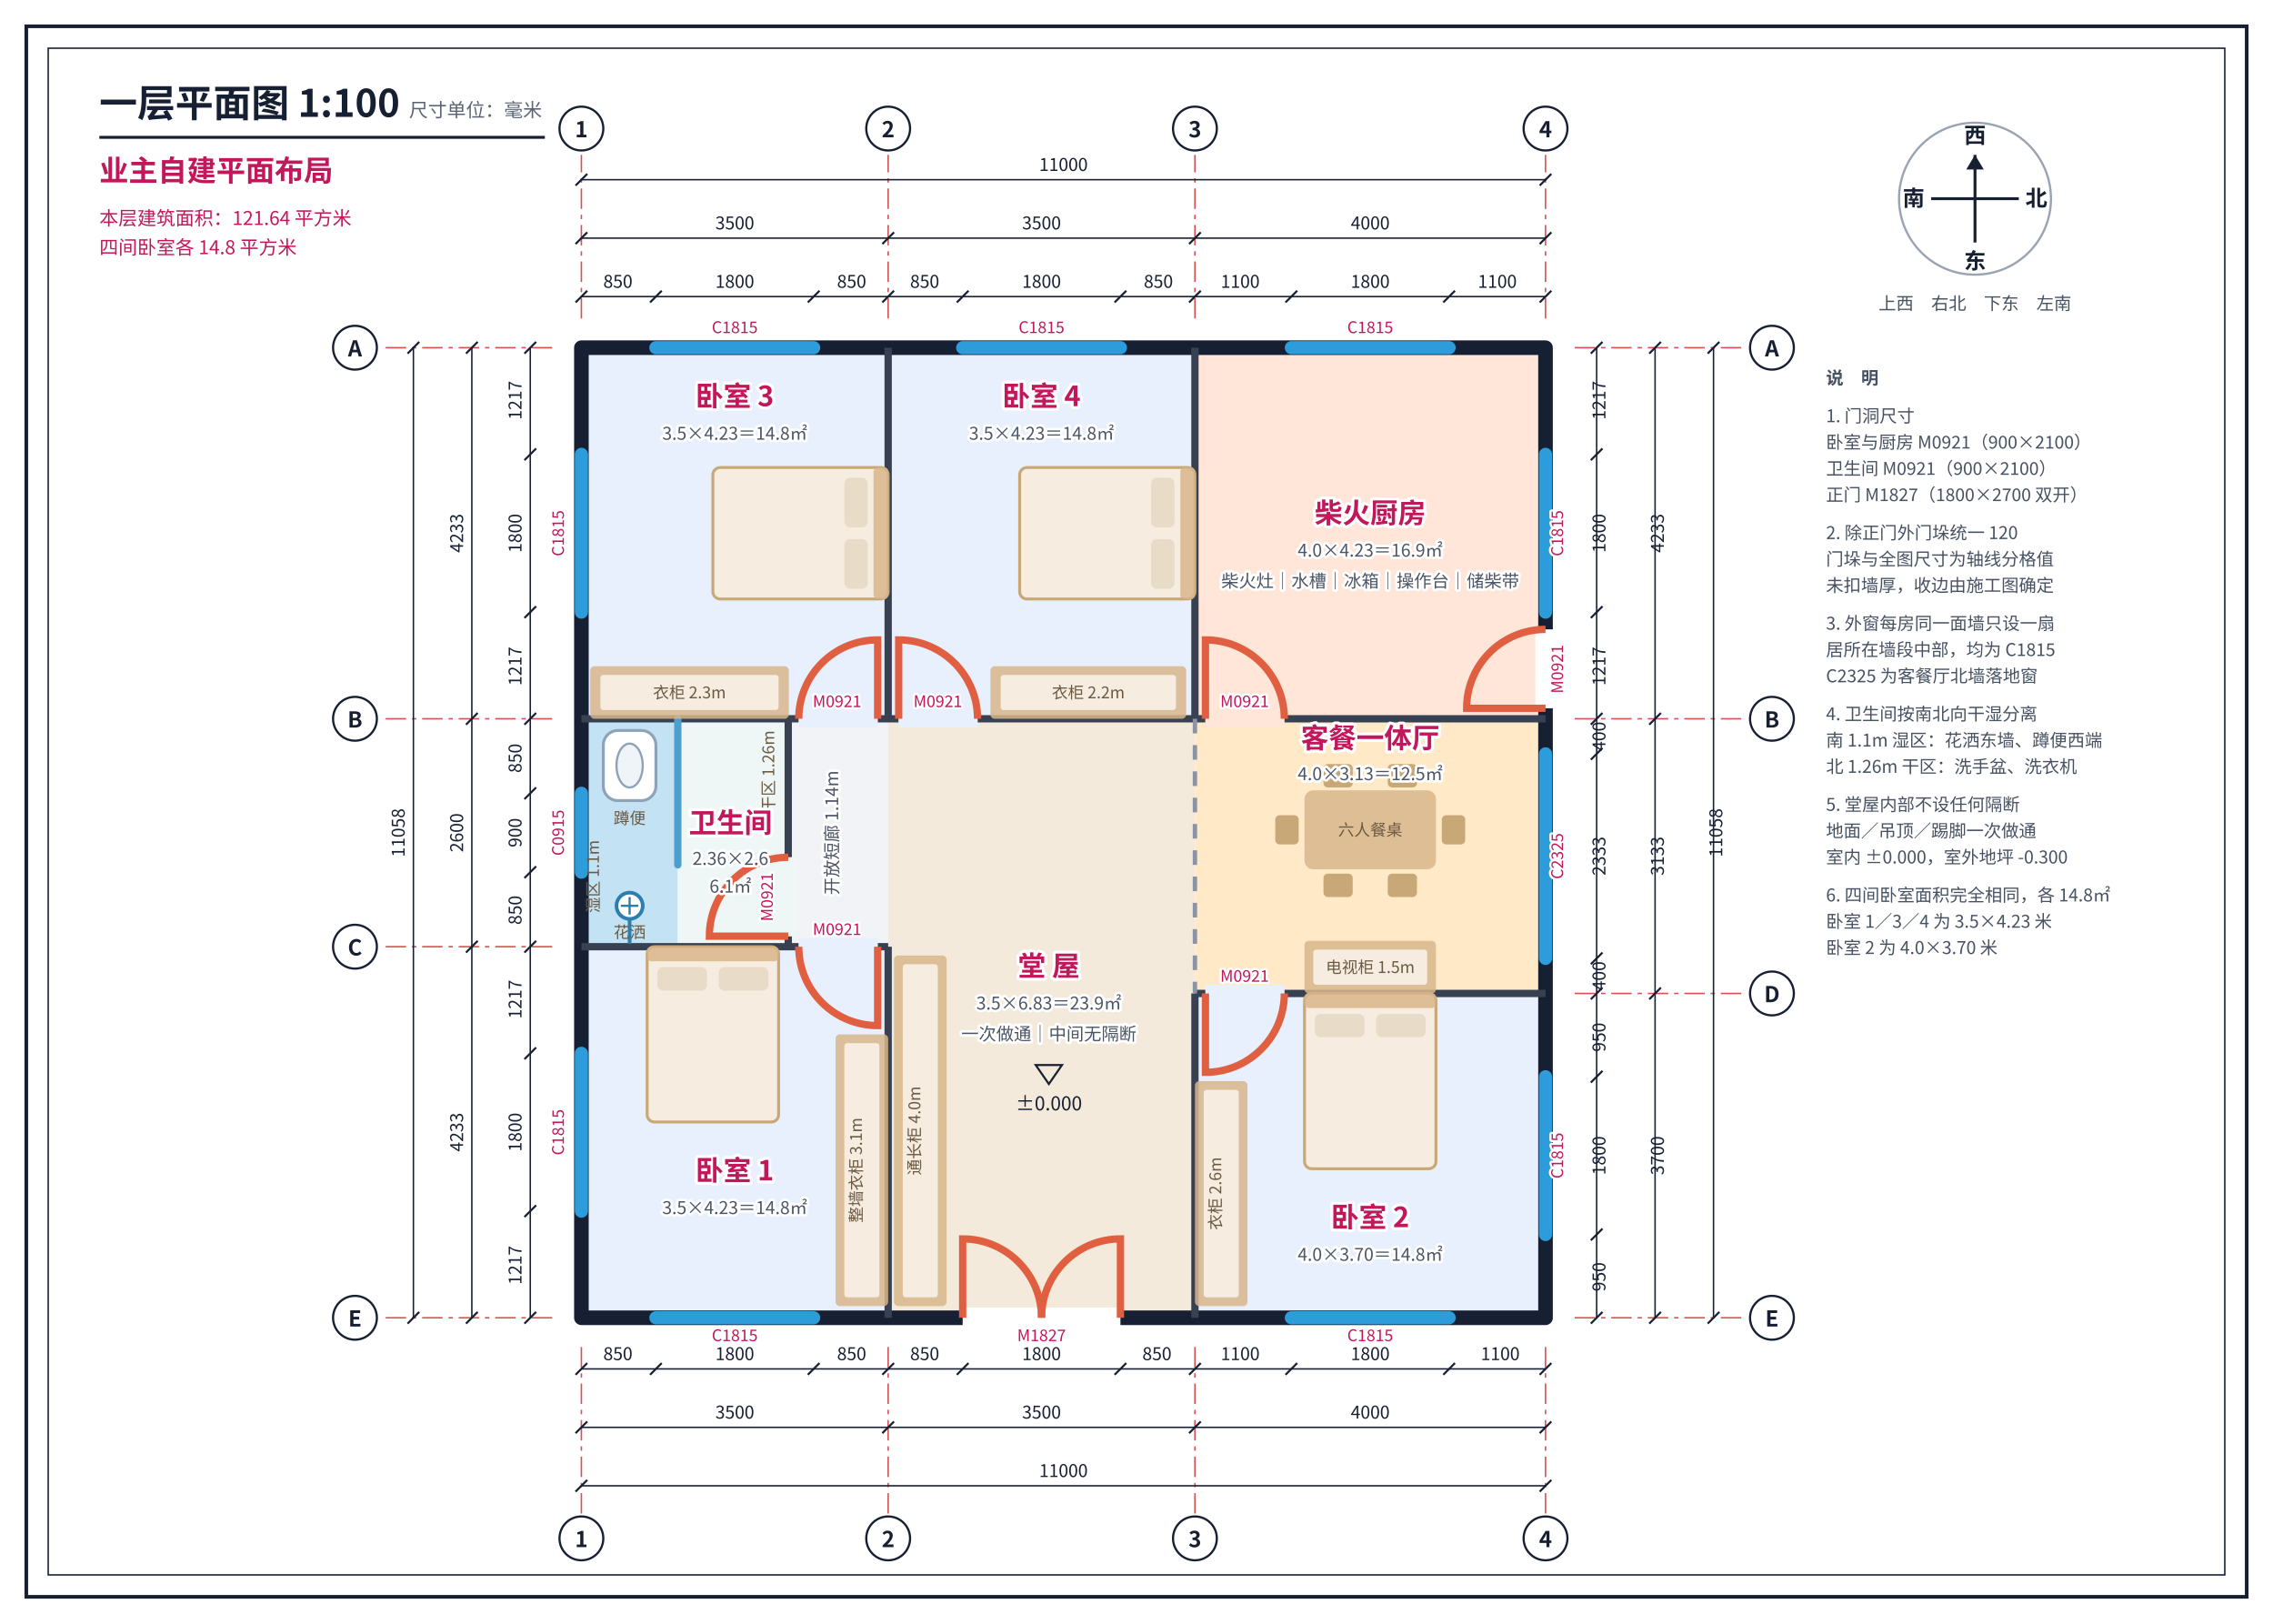
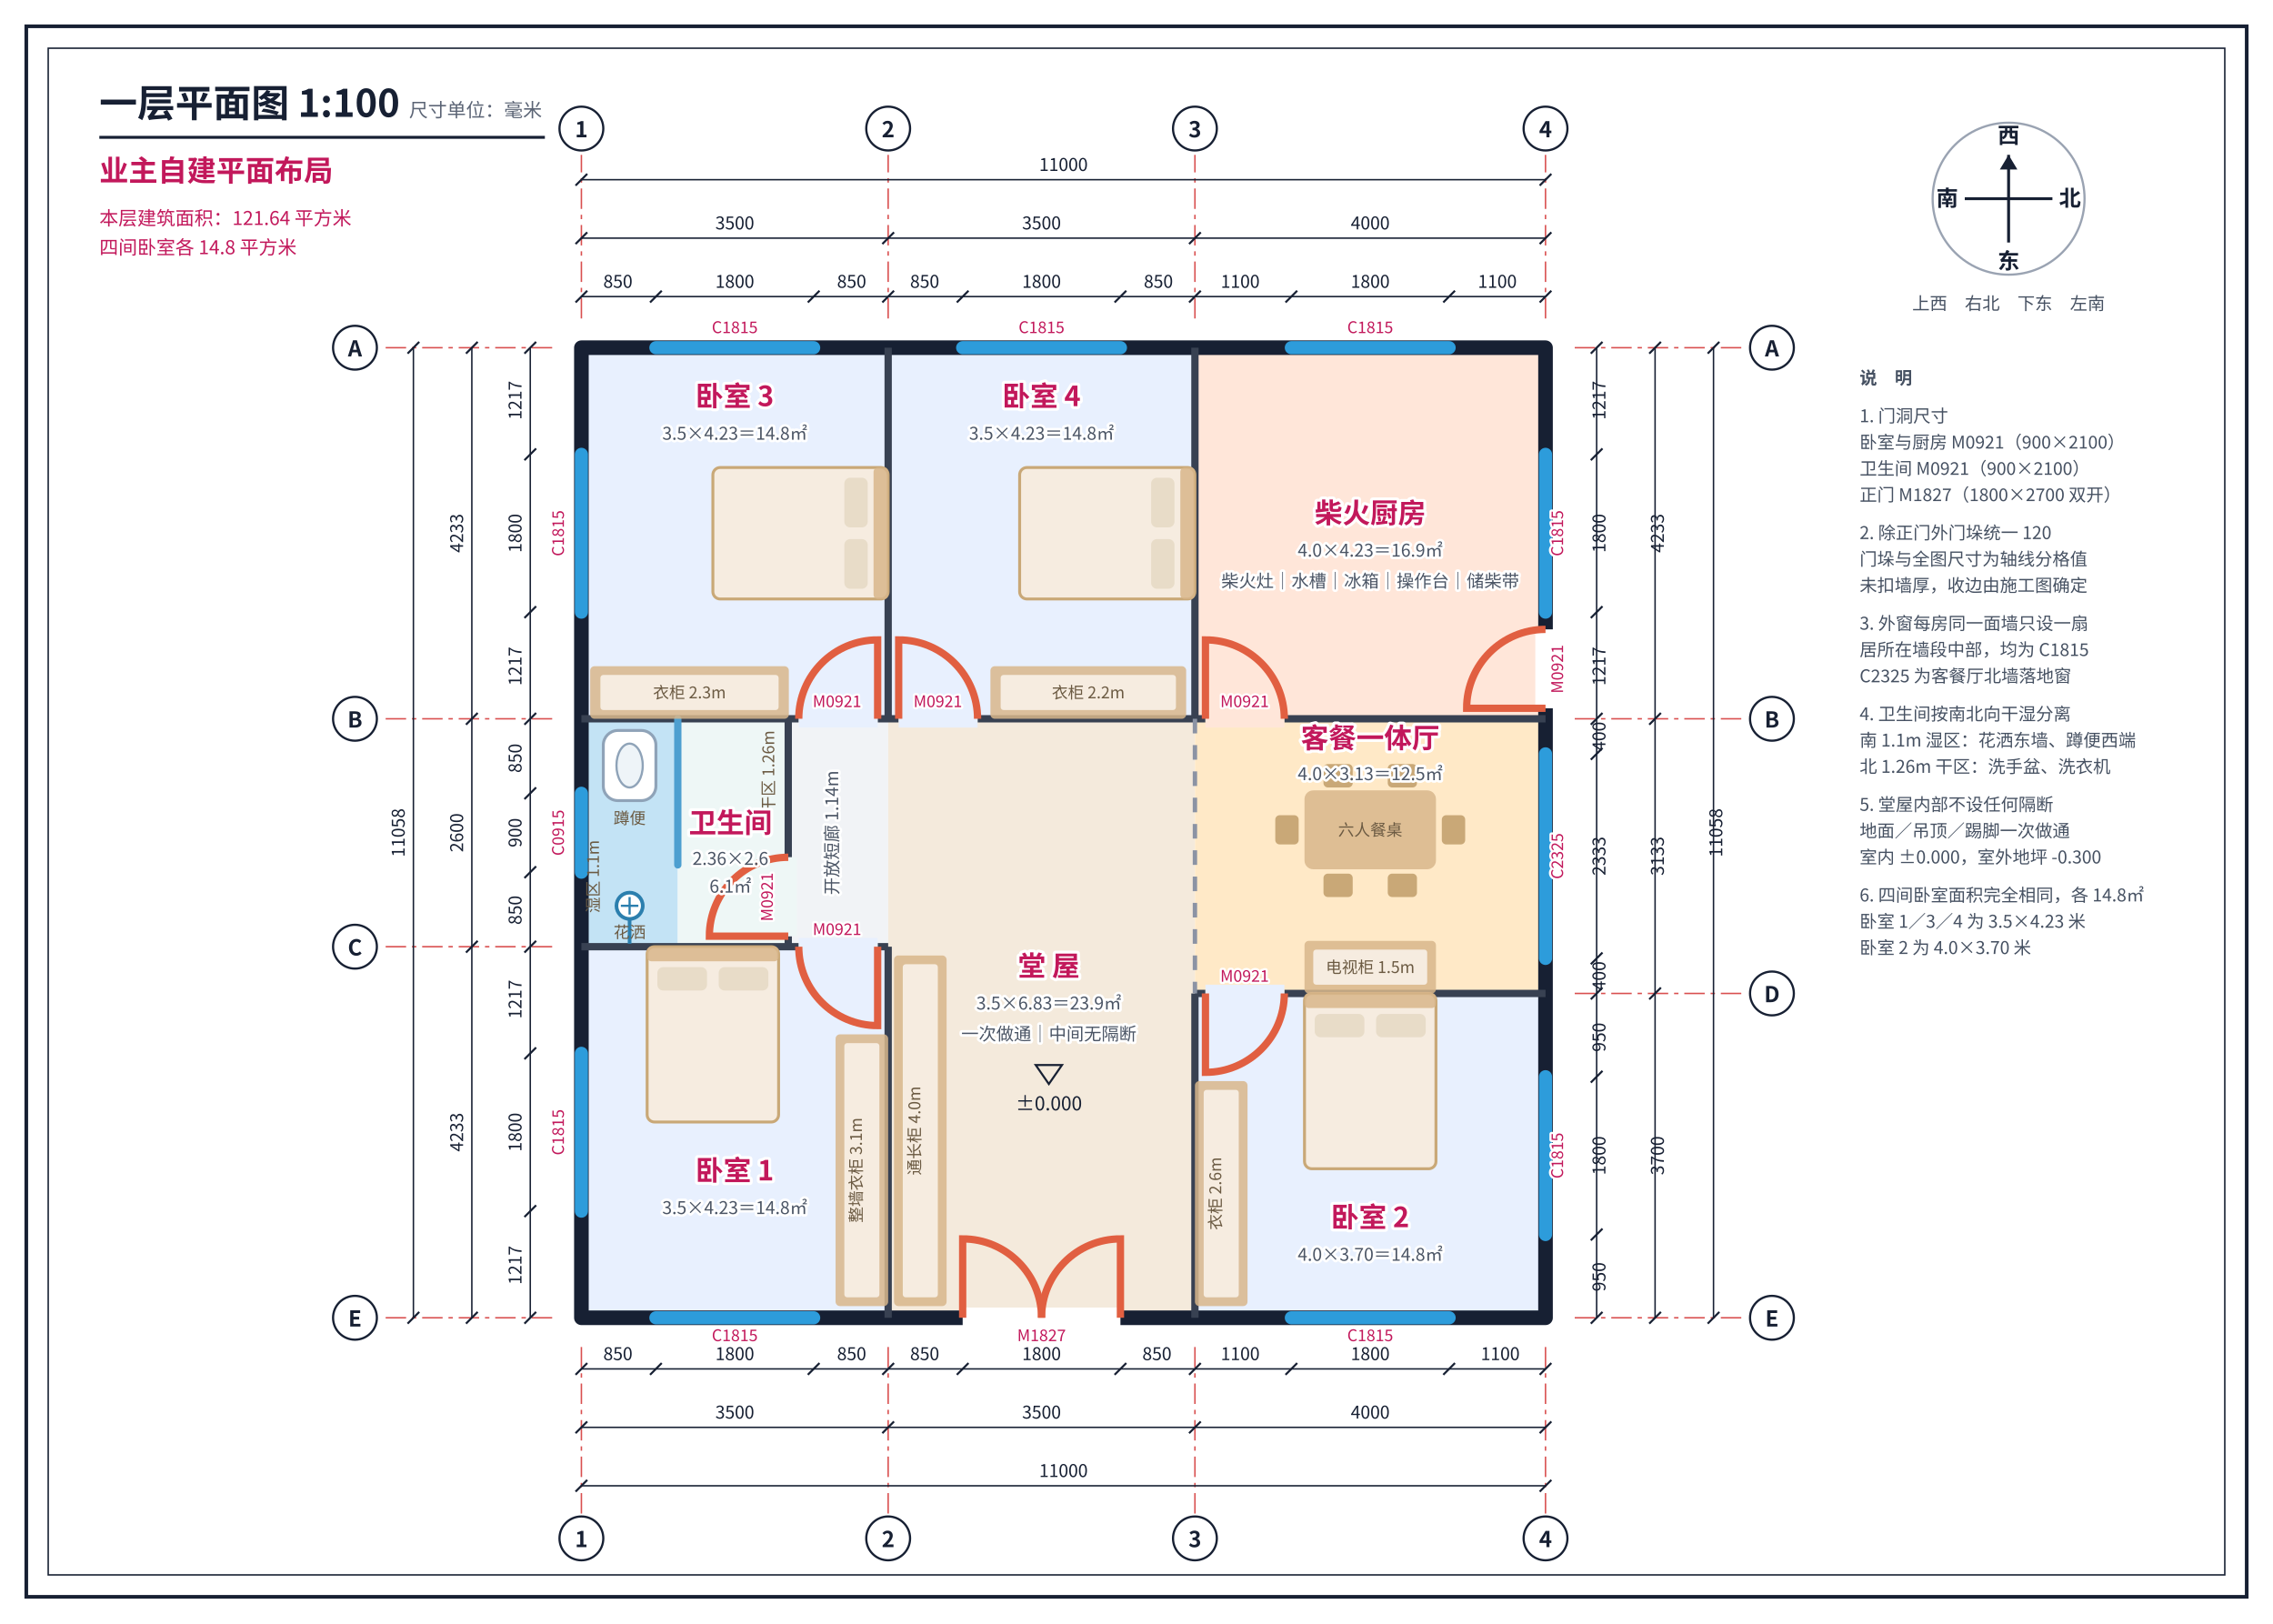
<svg xmlns="http://www.w3.org/2000/svg" viewBox="22 22 1556 1111" preserveAspectRatio="xMidYMid meet">
  <defs>
    <style>
      text { font-family: "Microsoft YaHei", "Noto Sans CJK SC", sans-serif; fill: #172033; }
      .frame { fill: none; stroke: #172033; stroke-width: 2.5; }
      .frame-in { fill: none; stroke: #172033; stroke-width: 1; }
      .sheet-title { font-size: 20px; font-weight: 700; fill: #c2185b; }
      .sheet-sub { font-size: 13px; fill: #5b6475; }
      .plan-name { font-size: 26px; font-weight: 700; }
      .area-note { font-size: 13px; fill: #c2185b; }
      .wall { stroke: #172033; stroke-width: 10; fill: none; stroke-linejoin: round; }
      .partition { stroke: #384152; stroke-width: 5; fill: none; }
      .soft { stroke: #8b93a4; stroke-width: 3; stroke-dasharray: 10 8; fill: none; }
      .glass { stroke: #4d9fd0; stroke-width: 5; stroke-linecap: round; fill: none; }
      .furni { fill: #d8b68b; opacity: 0.85; }
      .window { stroke: #2d9cdb; stroke-width: 9; stroke-linecap: round; }
      .door { stroke: #e15f41; stroke-width: 5; fill: none; }
      .axis-line { stroke: #d94f4f; stroke-width: 1; stroke-dasharray: 14 4 3 4; fill: none; }
      .axis-circle { fill: #ffffff; stroke: #172033; stroke-width: 1.5; }
      .axis-num { font-size: 15px; font-weight: 700; text-anchor: middle; }
      .dim-line { stroke: #172033; stroke-width: 1; fill: none; }
      .dim-tick { stroke: #172033; stroke-width: 1.4; fill: none; }
      .dim-num { font-size: 12px; text-anchor: middle; fill: #172033; }
      .tag { font-size: 11px; fill: #c2185b; text-anchor: middle;
        paint-order: stroke; stroke: #ffffff; stroke-width: 3px; stroke-linejoin: round; }
      .room-name { font-size: 19px; font-weight: 700; text-anchor: middle; fill: #c2185b;
        paint-order: stroke; stroke: #ffffff; stroke-width: 4px; stroke-linejoin: round; }
      .room-sub { font-size: 12px; text-anchor: middle; fill: #4b5565;
        paint-order: stroke; stroke: #ffffff; stroke-width: 3.5px; stroke-linejoin: round; }
      .furni-label { font-size: 11px; fill: #6b5a42; text-anchor: middle; }
      .lvl { font-size: 13px; text-anchor: middle; }
      .note { font-size: 12px; fill: #465162; }
    </style>
  </defs>
  <rect x="0" y="0" width="1600" height="1160" fill="#ffffff" />
  <rect x="40" y="40" width="1520" height="1075" class="frame" />
  <rect x="55" y="55" width="1490" height="1045" class="frame-in" />
  <path d="M420 240 V128 M630 240 V128 M840 240 V128 M1080 240 V128" class="axis-line" />
  <path d="M420 944 V1058 M630 944 V1058 M840 944 V1058 M1080 944 V1058" class="axis-line" />
  <path d="M400 260 H283 M400 514 H283 M400 670 H283 M400 924 H283" class="axis-line" />
  <path d="M1100 260 H1217 M1100 514 H1217 M1100 702 H1217 M1100 924 H1217" class="axis-line" />
  <rect x="420" y="260" width="210" height="254" fill="#e8f0fe" />
  <rect x="630" y="260" width="210" height="254" fill="#e8f0fe" />
  <rect x="840" y="260" width="240" height="254" fill="#ffe6d9" />
  <rect x="420" y="514" width="66" height="156" fill="#c3e3f5" />
  <rect x="486" y="514" width="75.6" height="156" fill="#eef7f6" />
  <rect x="561.6" y="514" width="68.4" height="156" fill="#f1f3f6" />
  <rect x="420" y="670" width="210" height="254" fill="#e8f0fe" />
  <rect x="630" y="514" width="210" height="410" fill="#f4eadc" />
  <rect x="840" y="514" width="240" height="188" fill="#ffe9c7" />
  <rect x="840" y="702" width="240" height="222" fill="#e8f0fe" />
  <rect x="420" y="260" width="660" height="664" class="wall" />
  <path d="M420 514 H568.8 M622.8 514 H637.2 M691.2 514 H847.2 M901.2 514 H1080" class="partition" />
  <path d="M630 260 V514 M840 260 V514" class="partition" />
  <path d="M561.6 514 V608.8 M561.6 662.8 V670" class="partition" />
  <path d="M420 670 H568.8 M622.8 670 H630" class="partition" />
  <path d="M630 670 V924" class="partition" />
  <path d="M840 702 V924" class="partition" />
  <path d="M840 702 H847.2 M901.2 702 H1080" class="partition" />
  <path d="M840 514 V702" class="soft" />
  <path d="M486 514 V614" class="glass" />
  <rect x="435" y="522" width="36" height="48" rx="10" fill="#ffffff" stroke="#8fa3b8" stroke-width="2" />
  <ellipse cx="453" cy="546" rx="9" ry="15" fill="#eef4f8" stroke="#8fa3b8" stroke-width="1.5" />
  <path d="M453 668 V651" stroke="#2b7fae" stroke-width="2.5" />
  <circle cx="453" cy="642" r="9" fill="#ffffff" stroke="#2b7fae" stroke-width="2.5" />
  <path d="M447 642 H459 M453 636 V648" stroke="#2b7fae" stroke-width="1.5" />
  <path d="M568.8 514 H622.8" stroke="#e8f0fe" stroke-width="12" />
  <path d="M622.8 514 V460 A54 54 0 0 0 568.8 514" class="door" />
  <path d="M561.6 608.8 V662.8" stroke="#eef7f6" stroke-width="12" />
  <path d="M561.6 662.8 H507.6 A54 54 0 0 1 561.6 608.8" class="door" />
  <path d="M568.8 670 H622.8" stroke="#e8f0fe" stroke-width="12" />
  <path d="M622.8 670 V724 A54 54 0 0 1 568.8 670" class="door" />
  <path d="M637.2 514 H691.2" stroke="#e8f0fe" stroke-width="12" />
  <path d="M637.2 514 V460 A54 54 0 0 1 691.2 514" class="door" />
  <path d="M847.2 514 H901.2" stroke="#ffe6d9" stroke-width="12" />
  <path d="M847.2 514 V460 A54 54 0 0 1 901.2 514" class="door" />
  <path d="M847.2 702 H901.2" stroke="#e8f0fe" stroke-width="12" />
  <path d="M847.2 702 V756 A54 54 0 0 0 901.2 702" class="door" />
  <path d="M681 924 H789" stroke="#ffffff" stroke-width="14" />
  <path d="M681 924 V870 A54 54 0 0 1 735 924" class="door" />
  <path d="M789 924 V870 A54 54 0 0 0 735 924" class="door" />
  <path d="M1080 452.8 V506.8" stroke="#ffffff" stroke-width="14" />
  <path d="M1080 506.8 H1026 A54 54 0 0 1 1080 452.8" class="door" />
  <path d="M471 260 H579 M681 260 H789 M906 260 H1014" class="window" />
  <path d="M420 333 V441 M420 565 V619 M420 743 V851" class="window" />
  <path d="M1080 333 V441 M1080 538 V678 M1080 759 V867" class="window" />
  <path d="M471 924 H579 M906 924 H1014" class="window" />
  <text x="525" y="250" class="tag">C1815</text>
  <text x="735" y="250" class="tag">C1815</text>
  <text x="960" y="250" class="tag">C1815</text>
  <text x="408" y="387" class="tag" transform="rotate(-90 408 387)">C1815</text>
  <text x="408" y="592" class="tag" transform="rotate(-90 408 592)">C0915</text>
  <text x="408" y="797" class="tag" transform="rotate(-90 408 797)">C1815</text>
  <text x="1092" y="387" class="tag" transform="rotate(-90 1092 387)">C1815</text>
  <text x="1092" y="608" class="tag" transform="rotate(-90 1092 608)">C2325</text>
  <text x="1092" y="813" class="tag" transform="rotate(-90 1092 813)">C1815</text>
  <text x="1092" y="480" class="tag" transform="rotate(-90 1092 480)">M0921</text>
  <text x="525" y="940" class="tag">C1815</text>
  <text x="735" y="940" class="tag">M1827</text>
  <text x="960" y="940" class="tag">C1815</text>
  <text x="595" y="506" class="tag">M0921</text>
  <text x="664" y="506" class="tag">M0921</text>
  <text x="874" y="506" class="tag">M0921</text>
  <text x="595" y="662" class="tag">M0921</text>
  <text x="874" y="694" class="tag">M0921</text>
  <text x="551" y="636" class="tag" transform="rotate(-90 551 636)">M0921</text>
  <rect x="465" y="670" width="90" height="120" rx="5" fill="#f6ece0" stroke="#c9a877" stroke-width="2" />
  <rect x="465" y="670" width="90" height="10" rx="3" class="furni" />
  <rect x="472" y="684" width="34" height="16" rx="4" fill="#e8dcc8" />
  <rect x="514" y="684" width="34" height="16" rx="4" fill="#e8dcc8" />
  <rect x="915" y="702" width="90" height="120" rx="5" fill="#f6ece0" stroke="#c9a877" stroke-width="2" />
  <rect x="915" y="702" width="90" height="10" rx="3" class="furni" />
  <rect x="922" y="716" width="34" height="16" rx="4" fill="#e8dcc8" />
  <rect x="964" y="716" width="34" height="16" rx="4" fill="#e8dcc8" />
  <rect x="510" y="342" width="120" height="90" rx="5" fill="#f6ece0" stroke="#c9a877" stroke-width="2" />
  <rect x="620" y="342" width="10" height="90" rx="3" class="furni" />
  <rect x="600" y="349" width="16" height="34" rx="4" fill="#e8dcc8" />
  <rect x="600" y="391" width="16" height="34" rx="4" fill="#e8dcc8" />
  <rect x="720" y="342" width="120" height="90" rx="5" fill="#f6ece0" stroke="#c9a877" stroke-width="2" />
  <rect x="830" y="342" width="10" height="90" rx="3" class="furni" />
  <rect x="810" y="349" width="16" height="34" rx="4" fill="#e8dcc8" />
  <rect x="810" y="391" width="16" height="34" rx="4" fill="#e8dcc8" />
  <rect x="594" y="730" width="36" height="186" rx="3" class="furni" />
  <rect x="600" y="736" width="24" height="174" rx="2" fill="#f6ece0" />
  <text x="612" y="823" class="furni-label" transform="rotate(-90 612 823)">整墙衣柜 3.1m</text>
  <rect x="840" y="762" width="36" height="154" rx="3" class="furni" />
  <rect x="846" y="768" width="24" height="142" rx="2" fill="#f6ece0" />
  <text x="858" y="839" class="furni-label" transform="rotate(-90 858 839)">衣柜 2.6m</text>
  <rect x="426" y="478" width="136" height="36" rx="3" class="furni" />
  <rect x="433" y="484" width="122" height="24" rx="2" fill="#f6ece0" />
  <text x="494" y="500" class="furni-label">衣柜 2.3m</text>
  <rect x="700" y="478" width="134" height="36" rx="3" class="furni" />
  <rect x="707" y="484" width="120" height="24" rx="2" fill="#f6ece0" />
  <text x="767" y="500" class="furni-label">衣柜 2.2m</text>
  <rect x="634" y="676" width="36" height="240" rx="3" class="furni" />
  <rect x="640" y="682" width="24" height="228" rx="2" fill="#f6ece0" />
  <text x="652" y="796" class="furni-label" transform="rotate(-90 652 796)">通长柜 4.0m</text>
  <rect x="915" y="666" width="90" height="36" rx="3" class="furni" />
  <rect x="921" y="672" width="78" height="24" rx="2" fill="#f6ece0" />
  <text x="960" y="688" class="furni-label">电视柜 1.5m</text>
  <rect x="915" y="563" width="90" height="54" rx="6" class="furni" />
  <text x="960" y="594" class="furni-label">六人餐桌</text>
  <rect x="928" y="545" width="20" height="16" rx="3" fill="#c9a877" />
  <rect x="972" y="545" width="20" height="16" rx="3" fill="#c9a877" />
  <rect x="928" y="620" width="20" height="16" rx="3" fill="#c9a877" />
  <rect x="972" y="620" width="20" height="16" rx="3" fill="#c9a877" />
  <rect x="895" y="580" width="16" height="20" rx="3" fill="#c9a877" />
  <rect x="1009" y="580" width="16" height="20" rx="3" fill="#c9a877" />
  <text x="525" y="300" class="room-name">卧室 3</text>
  <text x="525" y="323" class="room-sub">3.5×4.23＝14.8㎡</text>
  <text x="735" y="300" class="room-name">卧室 4</text>
  <text x="735" y="323" class="room-sub">3.5×4.23＝14.8㎡</text>
  <text x="960" y="380" class="room-name">柴火厨房</text>
  <text x="960" y="403" class="room-sub">4.0×4.23＝16.9㎡</text>
  <text x="960" y="424" class="room-sub">柴火灶｜水槽｜冰箱｜操作台｜储柴带</text>
  <text x="453" y="586" class="furni-label">蹲便</text>
  <text x="432" y="622" class="furni-label" transform="rotate(-90 432 622)">湿区 1.1m</text>
  <text x="453" y="664" class="furni-label">花洒</text>
  <text x="552" y="550" class="furni-label" transform="rotate(-90 552 550)">干区 1.26m</text>
  <text x="522" y="592" class="room-name">卫生间</text>
  <text x="522" y="614" class="room-sub">2.36×2.6</text>
  <text x="522" y="633" class="room-sub">6.1㎡</text>
  <text x="595.8" y="592" class="room-sub" transform="rotate(-90 595.8 592)">开放短廊 1.14m</text>
  <text x="525" y="830" class="room-name">卧室 1</text>
  <text x="525" y="853" class="room-sub">3.5×4.23＝14.8㎡</text>
  <text x="740" y="690" class="room-name">堂 屋</text>
  <text x="740" y="713" class="room-sub">3.5×6.83＝23.9㎡</text>
  <text x="740" y="734" class="room-sub">一次做通｜中间无隔断</text>
  <text x="960" y="534" class="room-name">客餐一体厅</text>
  <text x="960" y="556" class="room-sub">4.0×3.13＝12.5㎡</text>
  <text x="960" y="862" class="room-name">卧室 2</text>
  <text x="960" y="885" class="room-sub">4.0×3.70＝14.8㎡</text>
  <path d="M740 764 l-9,-13 h18 z" fill="none" stroke="#172033" stroke-width="1.4" />
  <text x="740" y="782" class="lvl">±0.000</text>
  <circle cx="420" cy="110" r="15" class="axis-circle" />
  <text x="420" y="116" class="axis-num">1</text>
  <circle cx="630" cy="110" r="15" class="axis-circle" />
  <text x="630" y="116" class="axis-num">2</text>
  <circle cx="840" cy="110" r="15" class="axis-circle" />
  <text x="840" y="116" class="axis-num">3</text>
  <circle cx="1080" cy="110" r="15" class="axis-circle" />
  <text x="1080" y="116" class="axis-num">4</text>
  <circle cx="420" cy="1075" r="15" class="axis-circle" />
  <text x="420" y="1081" class="axis-num">1</text>
  <circle cx="630" cy="1075" r="15" class="axis-circle" />
  <text x="630" y="1081" class="axis-num">2</text>
  <circle cx="840" cy="1075" r="15" class="axis-circle" />
  <text x="840" y="1081" class="axis-num">3</text>
  <circle cx="1080" cy="1075" r="15" class="axis-circle" />
  <text x="1080" y="1081" class="axis-num">4</text>
  <circle cx="265" cy="260" r="15" class="axis-circle" />
  <text x="265" y="266" class="axis-num">A</text>
  <circle cx="265" cy="514" r="15" class="axis-circle" />
  <text x="265" y="520" class="axis-num">B</text>
  <circle cx="265" cy="670" r="15" class="axis-circle" />
  <text x="265" y="676" class="axis-num">C</text>
  <circle cx="265" cy="924" r="15" class="axis-circle" />
  <text x="265" y="930" class="axis-num">E</text>
  <circle cx="1235" cy="260" r="15" class="axis-circle" />
  <text x="1235" y="266" class="axis-num">A</text>
  <circle cx="1235" cy="514" r="15" class="axis-circle" />
  <text x="1235" y="520" class="axis-num">B</text>
  <circle cx="1235" cy="702" r="15" class="axis-circle" />
  <text x="1235" y="708" class="axis-num">D</text>
  <circle cx="1235" cy="924" r="15" class="axis-circle" />
  <text x="1235" y="930" class="axis-num">E</text>
  <path d="M420 225 H1080" class="dim-line" />
  <path d="M416 229 L424 221 M467 229 L475 221 M575 229 L583 221 M626 229 L634 221 M677 229 L685 221 M785 229 L793 221 M836 229 L844 221 M902 229 L910 221 M1010 229 L1018 221 M1076 229 L1084 221" class="dim-tick" />
  <text x="445" y="219" class="dim-num">850</text>
  <text x="525" y="219" class="dim-num">1800</text>
  <text x="605" y="219" class="dim-num">850</text>
  <text x="655" y="219" class="dim-num">850</text>
  <text x="735" y="219" class="dim-num">1800</text>
  <text x="815" y="219" class="dim-num">850</text>
  <text x="871" y="219" class="dim-num">1100</text>
  <text x="960" y="219" class="dim-num">1800</text>
  <text x="1047" y="219" class="dim-num">1100</text>
  <path d="M420 185 H1080" class="dim-line" />
  <path d="M416 189 L424 181 M626 189 L634 181 M836 189 L844 181 M1076 189 L1084 181" class="dim-tick" />
  <text x="525" y="179" class="dim-num">3500</text>
  <text x="735" y="179" class="dim-num">3500</text>
  <text x="960" y="179" class="dim-num">4000</text>
  <path d="M420 145 H1080" class="dim-line" />
  <path d="M416 149 L424 141 M1076 149 L1084 141" class="dim-tick" />
  <text x="750" y="139" class="dim-num">11000</text>
  <path d="M420 959 H1080" class="dim-line" />
  <path d="M416 963 L424 955 M467 963 L475 955 M575 963 L583 955 M626 963 L634 955 M677 963 L685 955 M785 963 L793 955 M836 963 L844 955 M902 963 L910 955 M1010 963 L1018 955 M1076 963 L1084 955" class="dim-tick" />
  <text x="445" y="953" class="dim-num">850</text>
  <text x="525" y="953" class="dim-num">1800</text>
  <text x="605" y="953" class="dim-num">850</text>
  <text x="655" y="953" class="dim-num">850</text>
  <text x="735" y="953" class="dim-num">1800</text>
  <text x="814" y="953" class="dim-num">850</text>
  <text x="871" y="953" class="dim-num">1100</text>
  <text x="960" y="953" class="dim-num">1800</text>
  <text x="1049" y="953" class="dim-num">1100</text>
  <path d="M420 999 H1080" class="dim-line" />
  <path d="M416 1003 L424 995 M626 1003 L634 995 M836 1003 L844 995 M1076 1003 L1084 995" class="dim-tick" />
  <text x="525" y="993" class="dim-num">3500</text>
  <text x="735" y="993" class="dim-num">3500</text>
  <text x="960" y="993" class="dim-num">4000</text>
  <path d="M420 1039 H1080" class="dim-line" />
  <path d="M416 1043 L424 1035 M1076 1043 L1084 1035" class="dim-tick" />
  <text x="750" y="1033" class="dim-num">11000</text>
  <path d="M385 260 V924" class="dim-line" />
  <path d="M381 264 L389 256 M381 337 L389 329 M381 445 L389 437 M381 518 L389 510 M381 569 L389 561 M381 623 L389 615 M381 674 L389 666 M381 747 L389 739 M381 855 L389 847 M381 928 L389 920" class="dim-tick" />
  <text x="379" y="296" class="dim-num" transform="rotate(-90 379 296)">1217</text>
  <text x="379" y="387" class="dim-num" transform="rotate(-90 379 387)">1800</text>
  <text x="379" y="478" class="dim-num" transform="rotate(-90 379 478)">1217</text>
  <text x="379" y="541" class="dim-num" transform="rotate(-90 379 541)">850</text>
  <text x="379" y="592" class="dim-num" transform="rotate(-90 379 592)">900</text>
  <text x="379" y="645" class="dim-num" transform="rotate(-90 379 645)">850</text>
  <text x="379" y="706" class="dim-num" transform="rotate(-90 379 706)">1217</text>
  <text x="379" y="797" class="dim-num" transform="rotate(-90 379 797)">1800</text>
  <text x="379" y="888" class="dim-num" transform="rotate(-90 379 888)">1217</text>
  <path d="M345 260 V924" class="dim-line" />
  <path d="M341 264 L349 256 M341 518 L349 510 M341 674 L349 666 M341 928 L349 920" class="dim-tick" />
  <text x="339" y="387" class="dim-num" transform="rotate(-90 339 387)">4233</text>
  <text x="339" y="592" class="dim-num" transform="rotate(-90 339 592)">2600</text>
  <text x="339" y="797" class="dim-num" transform="rotate(-90 339 797)">4233</text>
  <path d="M305 260 V924" class="dim-line" />
  <path d="M301 264 L309 256 M301 928 L309 920" class="dim-tick" />
  <text x="299" y="592" class="dim-num" transform="rotate(-90 299 592)">11058</text>
  <path d="M1115 260 V924" class="dim-line" />
  <path d="M1111 264 L1119 256 M1111 337 L1119 329 M1111 445 L1119 437 M1111 518 L1119 510 M1111 542 L1119 534 M1111 682 L1119 674 M1111 706 L1119 698 M1111 763 L1119 755 M1111 871 L1119 863 M1111 928 L1119 920" class="dim-tick" />
  <text x="1121" y="296" class="dim-num" transform="rotate(-90 1121 296)">1217</text>
  <text x="1121" y="387" class="dim-num" transform="rotate(-90 1121 387)">1800</text>
  <text x="1121" y="478" class="dim-num" transform="rotate(-90 1121 478)">1217</text>
  <text x="1121" y="526" class="dim-num" transform="rotate(-90 1121 526)">400</text>
  <text x="1121" y="608" class="dim-num" transform="rotate(-90 1121 608)">2333</text>
  <text x="1121" y="690" class="dim-num" transform="rotate(-90 1121 690)">400</text>
  <text x="1121" y="732" class="dim-num" transform="rotate(-90 1121 732)">950</text>
  <text x="1121" y="813" class="dim-num" transform="rotate(-90 1121 813)">1800</text>
  <text x="1121" y="896" class="dim-num" transform="rotate(-90 1121 896)">950</text>
  <path d="M1155 260 V924" class="dim-line" />
  <path d="M1151 264 L1159 256 M1151 518 L1159 510 M1151 706 L1159 698 M1151 928 L1159 920" class="dim-tick" />
  <text x="1161" y="387" class="dim-num" transform="rotate(-90 1161 387)">4233</text>
  <text x="1161" y="608" class="dim-num" transform="rotate(-90 1161 608)">3133</text>
  <text x="1161" y="813" class="dim-num" transform="rotate(-90 1161 813)">3700</text>
  <path d="M1195 260 V924" class="dim-line" />
  <path d="M1191 264 L1199 256 M1191 928 L1199 920" class="dim-tick" />
  <text x="1201" y="592" class="dim-num" transform="rotate(-90 1201 592)">11058</text>
  <text x="90" y="102" class="plan-name">一层平面图 1:100</text>
  <text x="302" y="102" class="sheet-sub">尺寸单位：毫米</text>
  <path d="M90 116 H395" stroke="#172033" stroke-width="2" />
  <text x="90" y="146" class="sheet-title">业主自建平面布局</text>
  <text x="90" y="176" class="area-note">本层建筑面积：121.64 平方米</text>
  <text x="90" y="196" class="area-note">四间卧室各 14.8 平方米</text>
-   <g transform="translate(1272 285)">
+   <g transform="translate(1295 285)">
    <text x="0" y="0" class="note" font-weight="700">说　明</text>
    <text x="0" y="26" class="note">1. 门洞尺寸</text>
    <text x="0" y="44" class="note">　 卧室与厨房 M0921（900×2100）</text>
    <text x="0" y="62" class="note">　 卫生间 M0921（900×2100）</text>
    <text x="0" y="80" class="note">　 正门 M1827（1800×2700 双开）</text>
    <text x="0" y="106" class="note">2. 除正门外门垛统一 120</text>
    <text x="0" y="124" class="note">　 门垛与全图尺寸为轴线分格值</text>
    <text x="0" y="142" class="note">　 未扣墙厚，收边由施工图确定</text>
    <text x="0" y="168" class="note">3. 外窗每房同一面墙只设一扇</text>
    <text x="0" y="186" class="note">　 居所在墙段中部，均为 C1815</text>
    <text x="0" y="204" class="note">　 C2325 为客餐厅北墙落地窗</text>
    <text x="0" y="230" class="note">4. 卫生间按南北向干湿分离</text>
    <text x="0" y="248" class="note">　 南 1.1m 湿区：花洒东墙、蹲便西端</text>
    <text x="0" y="266" class="note">　 北 1.26m 干区：洗手盆、洗衣机</text>
    <text x="0" y="292" class="note">5. 堂屋内部不设任何隔断</text>
    <text x="0" y="310" class="note">　 地面／吊顶／踢脚一次做通</text>
    <text x="0" y="328" class="note">　 室内 ±0.000，室外地坪 -0.300</text>
    <text x="0" y="354" class="note">6. 四间卧室面积完全相同，各 14.8㎡</text>
    <text x="0" y="372" class="note">　 卧室 1／3／4 为 3.5×4.23 米</text>
    <text x="0" y="390" class="note">　 卧室 2 为 4.0×3.70 米</text>
  </g>
-   <g transform="translate(1374 158)">
+   <g transform="translate(1397 158)">
    <circle cx="0" cy="0" r="52" fill="#ffffff" stroke="#9aa3b2" stroke-width="1.5" />
    <path d="M0 30 V-30" stroke="#172033" stroke-width="2" />
    <path d="M-30 0 H30" stroke="#172033" stroke-width="2" />
    <path d="M0 -30 l-6,10 h12 z" fill="#172033" />
    <text x="0" y="-38" class="axis-num" font-size="13">西</text>
    <text x="0" y="48" class="axis-num" font-size="13">东</text>
    <text x="-42" y="5" class="axis-num" font-size="13">南</text>
    <text x="42" y="5" class="axis-num" font-size="13">北</text>
    <text x="0" y="76" class="note" text-anchor="middle">上西　右北　下东　左南</text>
  </g>
</svg>
